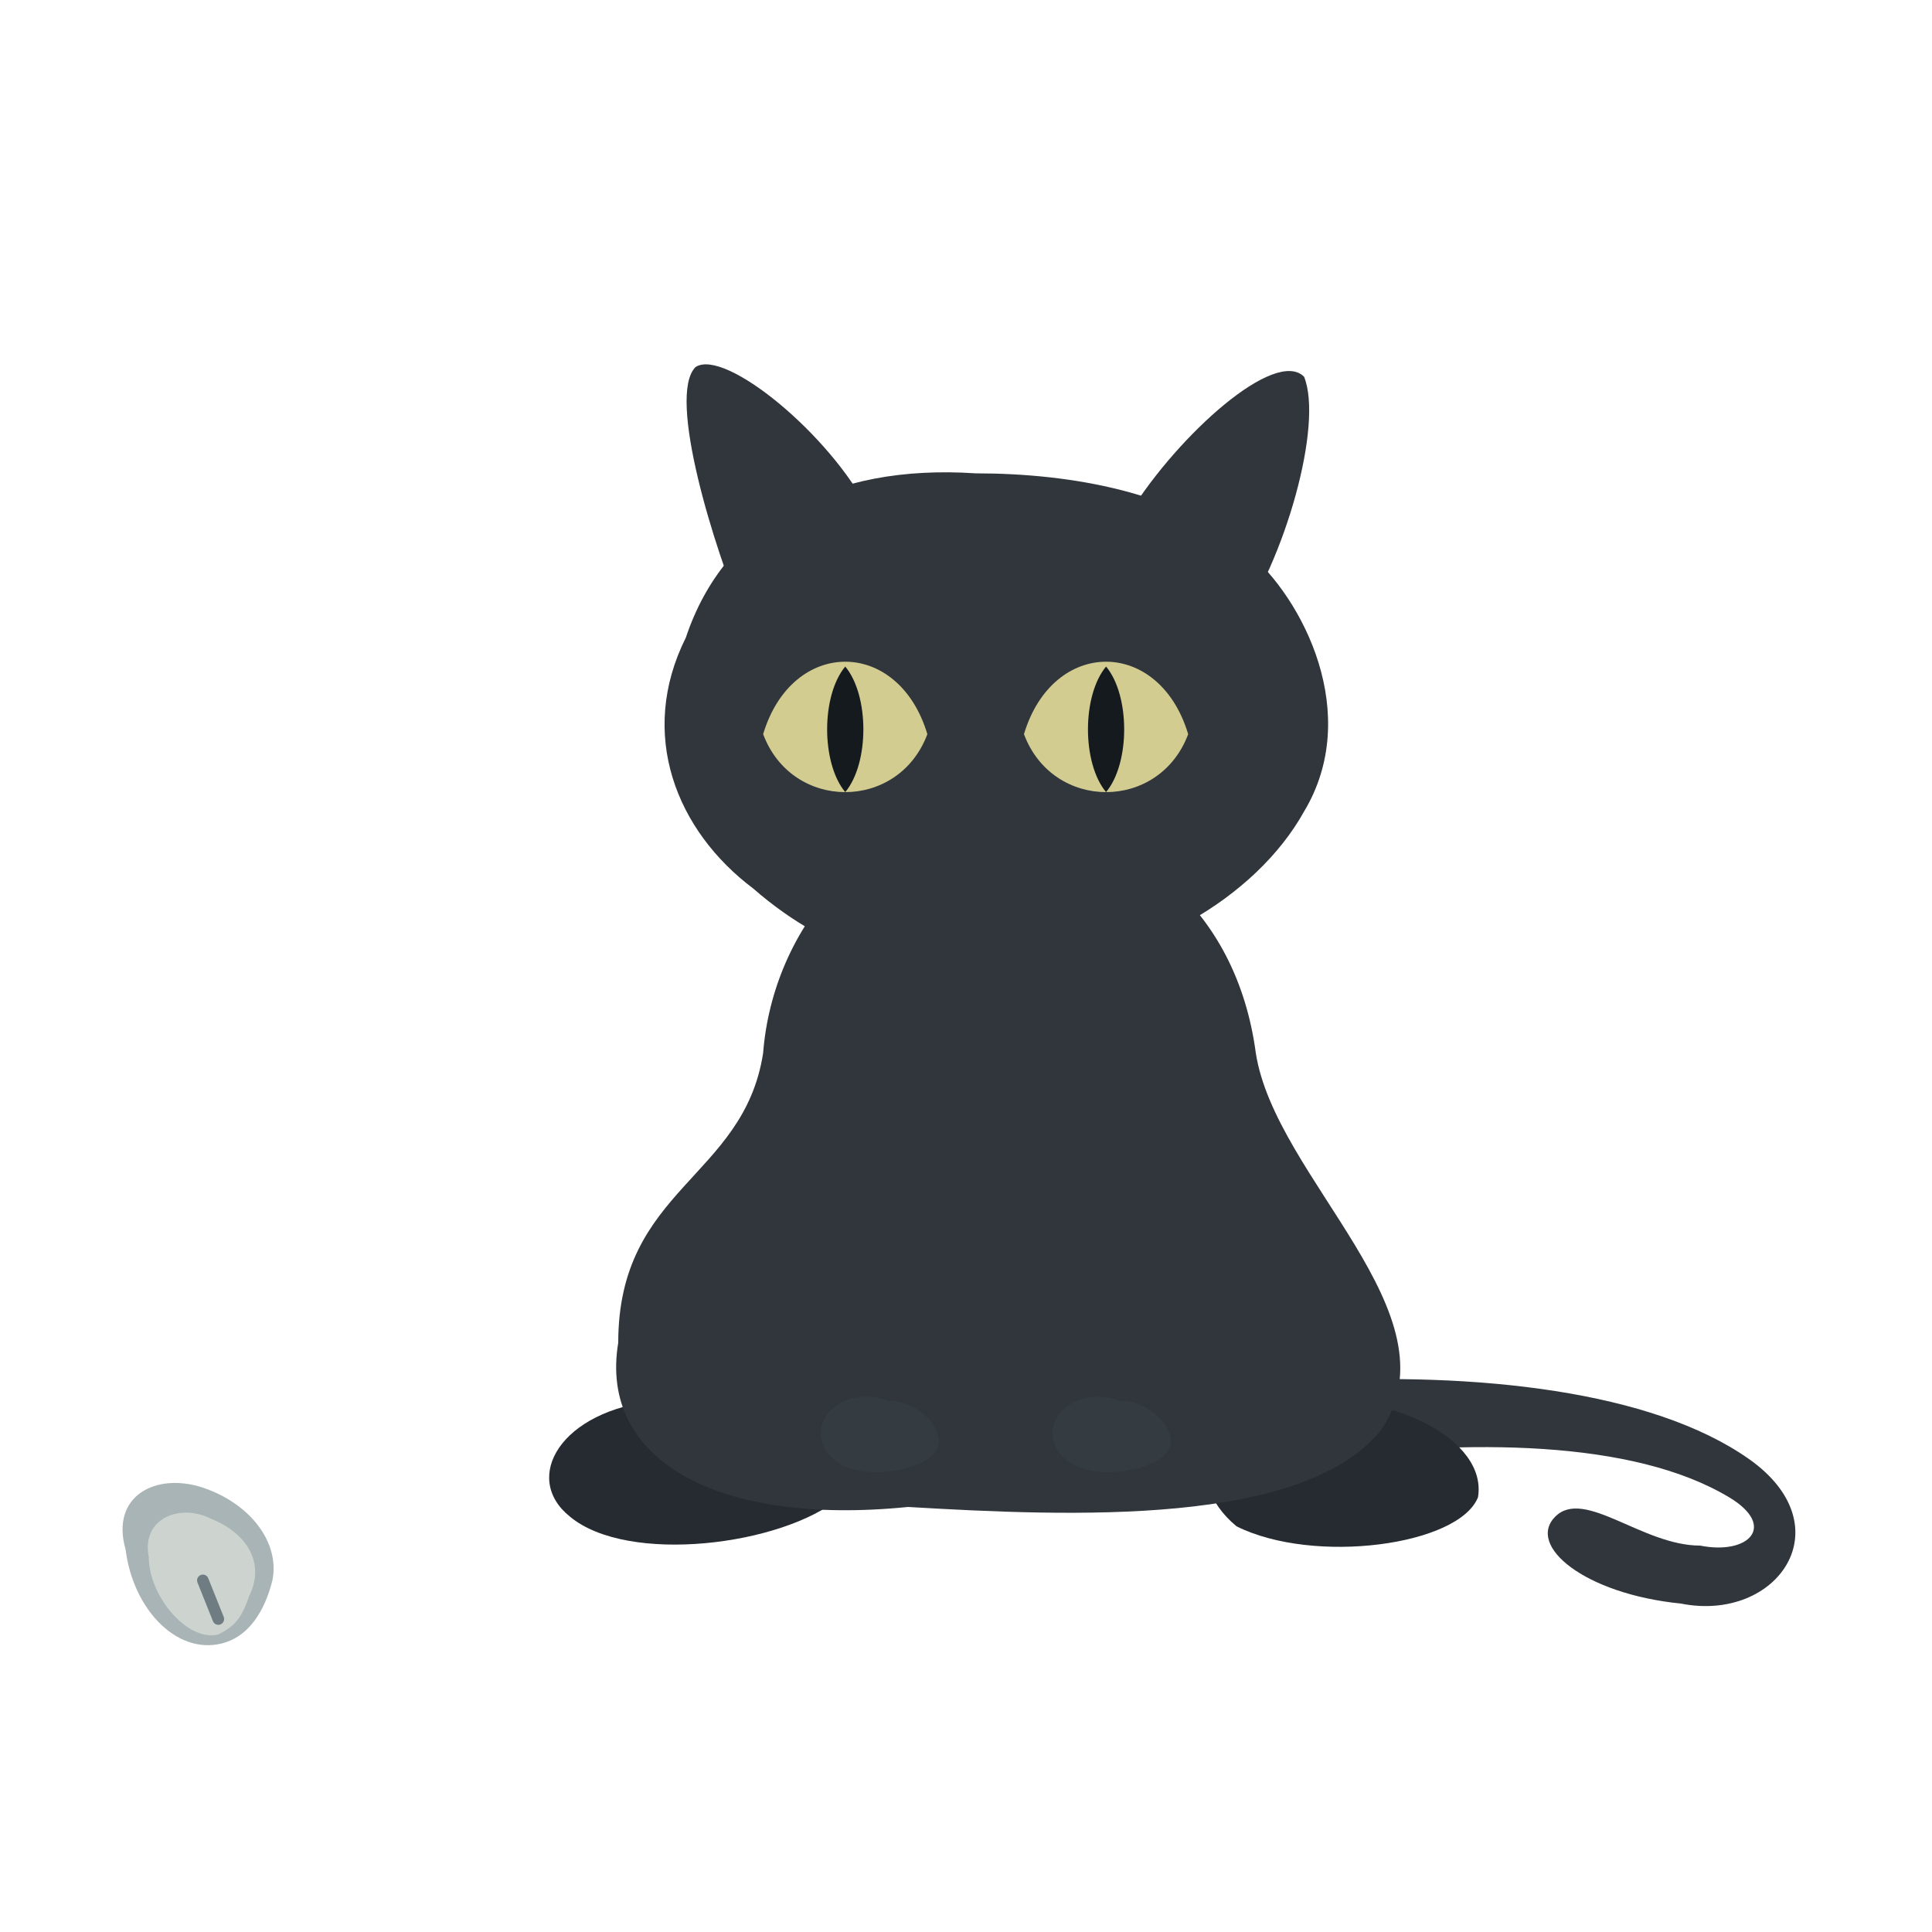
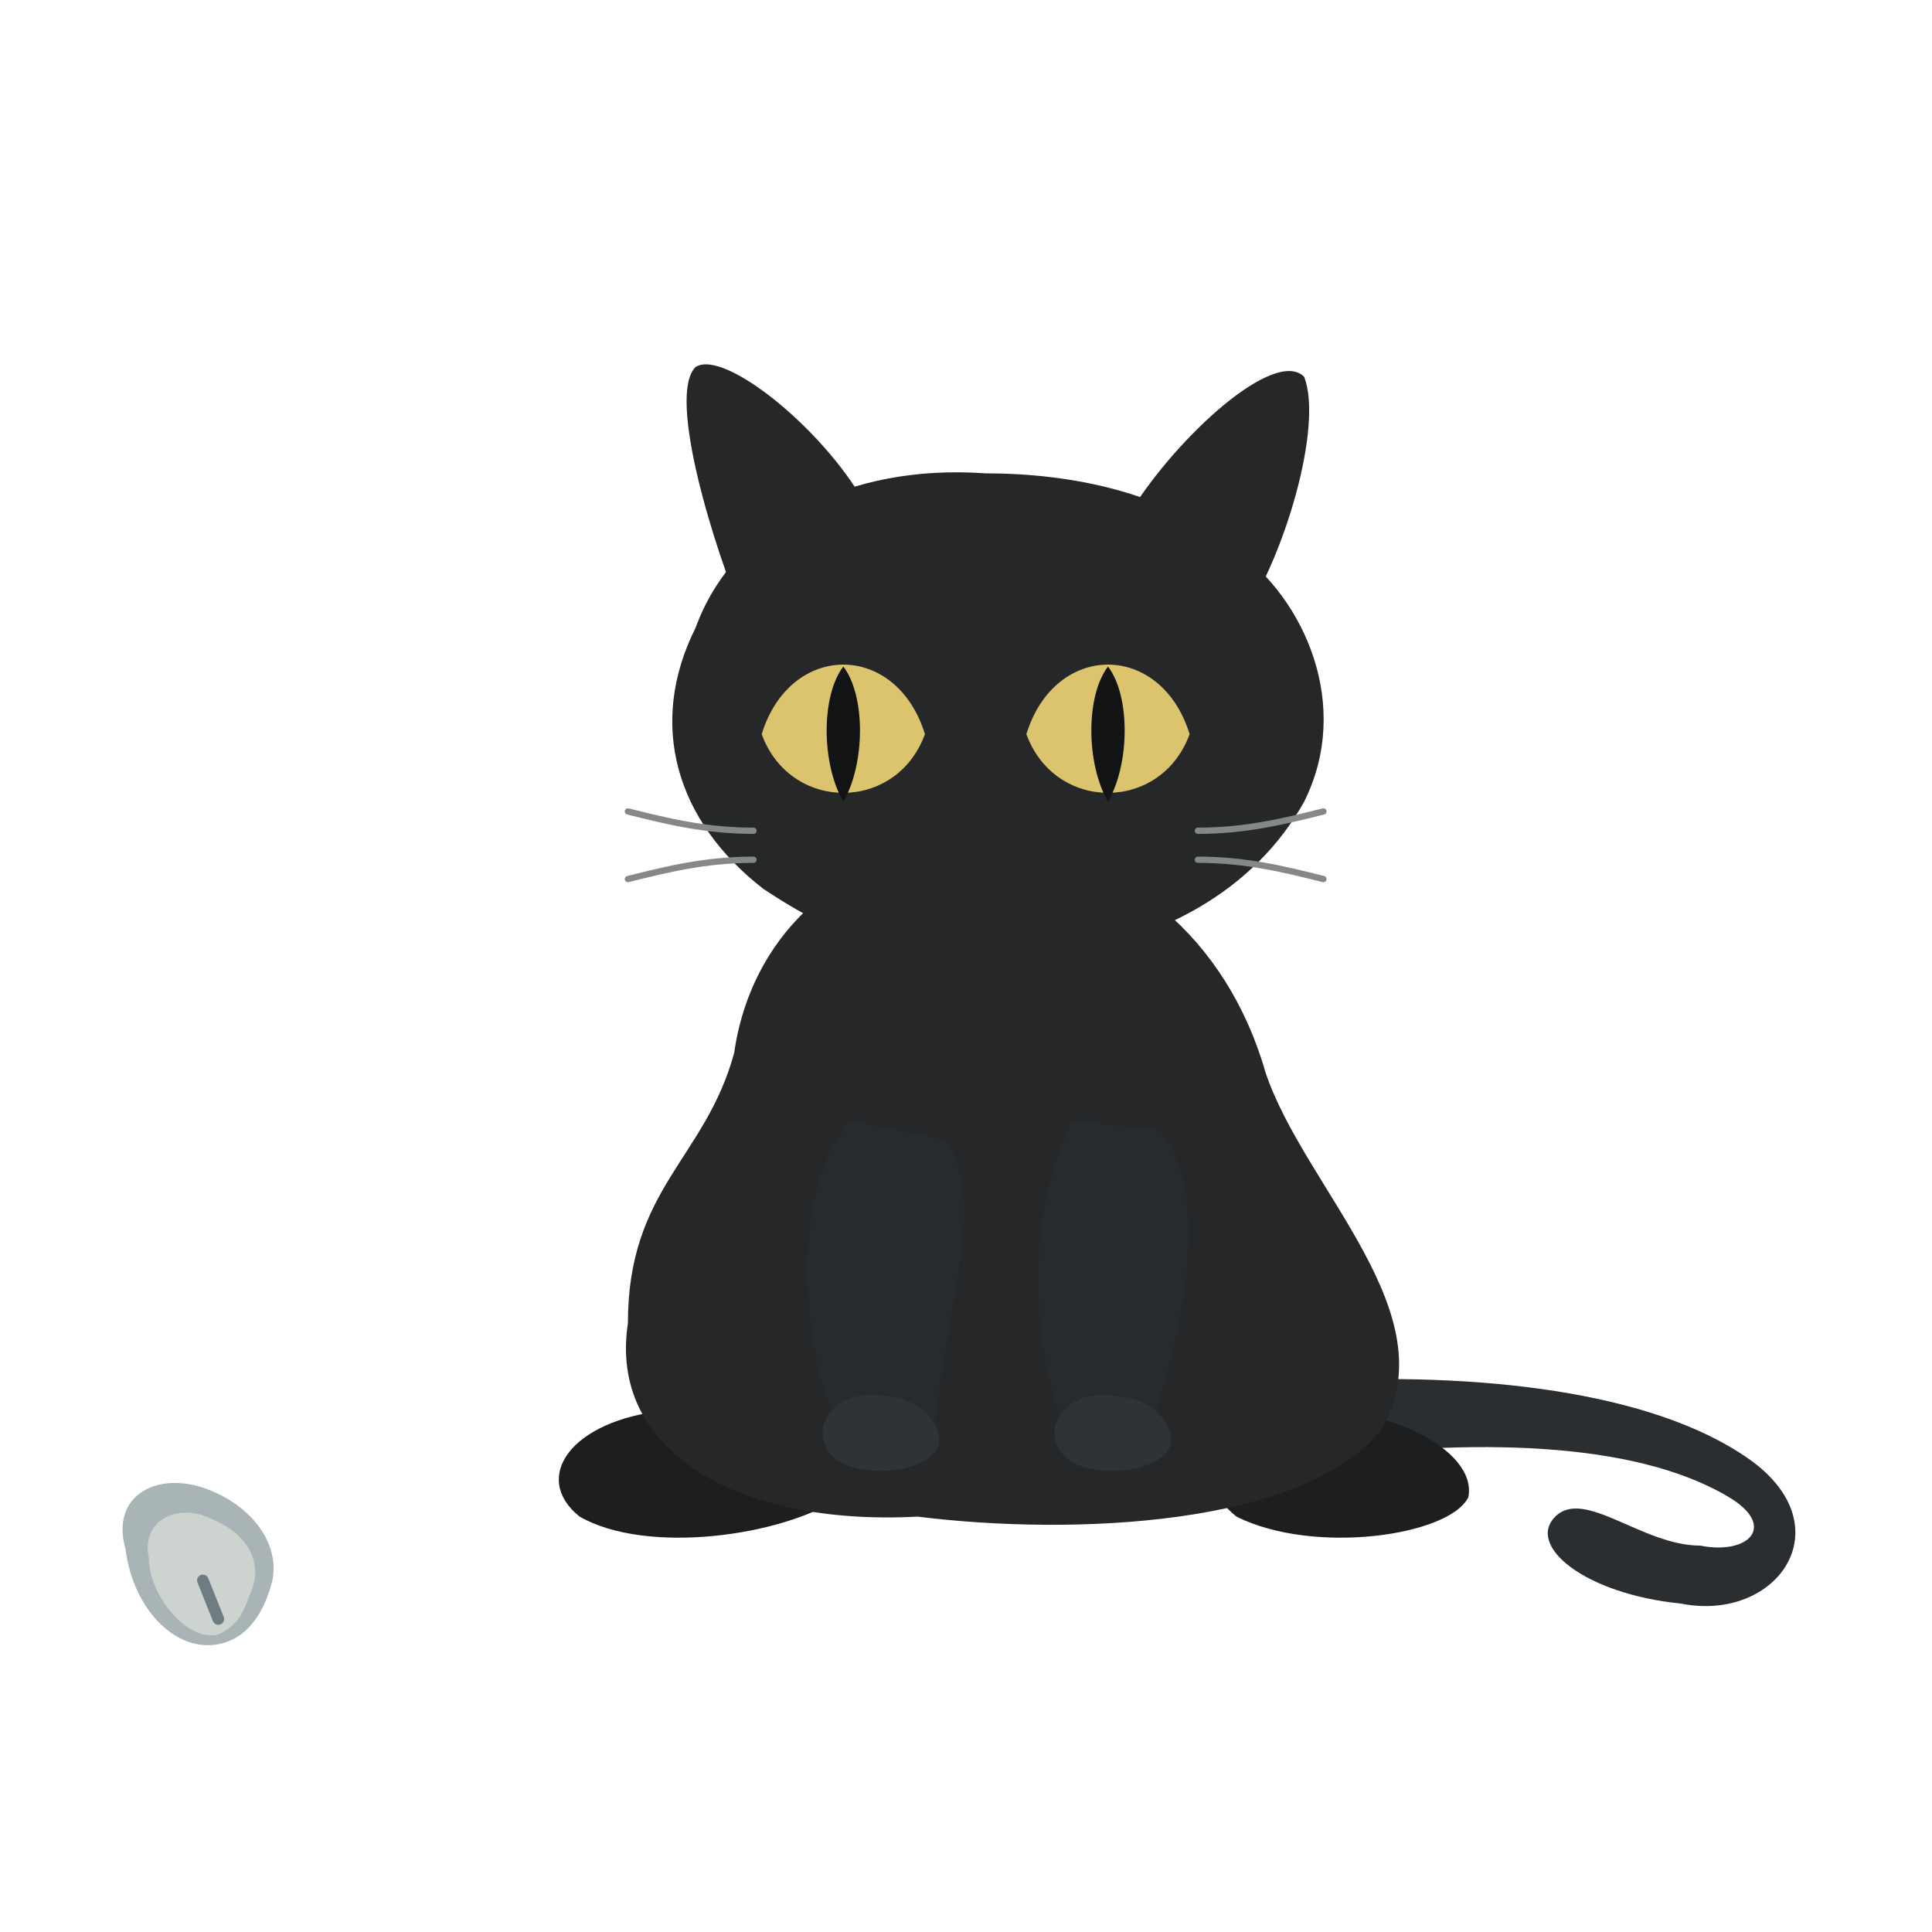
<svg xmlns="http://www.w3.org/2000/svg" width="200" height="200" viewBox="0 0 200 200" fill="none">
  <defs>
    <path id="body-sleep" d="M80 111 C66 105 52 111 46 123 C40 133 40 146 49 151 C62 158 79 158 94 156 C111 158 133 156 141 148 C149 139 140 123 128 116 C114 106 95 108 80 111 Z" />
    <path id="head-sleep" d="M109 112 C96 111 86 117 85 127 C83 136 88 143 97 146 C102 149 108 150 115 148 C123 148 132 143 136 136 C140 132 139 126 134 122 C128 115 119 112 109 112 Z" />
    <path id="tail-sleep" d="M137 145 C151 143 164 145 173 151 C184 157 179 168 169 165 C161 163 157 159 160 157 C163 154 168 160 173 159 C179 159 178 155 173 153 C162 149 151 150 137 152 C132 152 132 147 137 145 Z" />
    <g id="paw">
-       <path d="M-5 -2 C-7 0 -6 3 -3 4 C0 5 5 4 6 2 C7 0 4 -3 1 -3 C-2 -4 -4 -3 -5 -2 Z" fill="#353c41" />
+       <path d="M-4.8 -2 C-6.7 -0.2 -6 2.8 -3 3.8 C0 4.8 4.7 4.2 6 2 C7.1 -0.1 4.2 -3.3 1 -3.4 C-1.8 -3.9 -3.7 -3.3 -4.8 -2 Z" fill="#303336" />
    </g>
+     <path id="neck-shade" d="M82 91 C93 96 110 100 125 91 C123 101 115 109 104 109 C94 108 85 101 82 91 Z" fill="#1C1E20" />
+     <path id="neck-shade-sleep" d="M92 121 C103 119 119 125 124 135 C119 144 109 149 99 145 C89 141 86 129 92 121 Z" fill="#1C1E20" />
+     <path id="chest-volume" d="M87 86 C80 102 78 118 84 135 C88 146 97 153 109 154 C124 154 136 146 135 135 C134 119 124 104 119 89 C110 82 96 81 87 86 Z" fill="#2B2E30" />
+     <path id="chest-volume-sleep" d="M59 114 C48 119 47 137 58 145 C67 153 81 155 98 153 C115 153 131 148 135 137 C140 125 121 112 105 112 C87 107 69 108 59 114 Z" fill="#2B2E30" />
+     <path id="hip-left" d="M77 123 C68 125 63 133 65 142 C66 151 77 155 88 154 C84 149 79 146 78 139 C78 133 80 127 77 123 Z" fill="#2B2E30" />
+     <path id="hip-left-sleep" d="M67 116 C54 116 45 128 47 140 C48 151 60 155 76 154 C68 150 62 146 61 137 C60 129 64 122 67 116 Z" fill="#2B2E30" />
+     <path id="hip-right" d="M126 122 C136 125 144 133 142 144 C141 152 132 157 119 155 C123 149 129 146 129 139 C130 132 126 127 126 122 Z" fill="#1C1E20" />
+     <path id="hip-right-sleep" d="M126 120 C138 125 144 134 139 145 C135 152 123 155 112 153 C120 148 128 144 130 136 C132 130 128 124 126 120 Z" fill="#1C1E20" />
+     <path id="ear-inner-left" d="M77 53 C75 48 73 42 74 42 C77 42 82 47 84 51 C82 50 79 51 77 53 Z" fill="#3D393C" />
+     <path id="ear-inner-right" d="M123 51 C126 47 130 42 132 42 C133 46 131 51 129 55 C127 52 125 51 123 51 Z" fill="#3D393C" />
+     <path id="face-volume" d="M65 48 C86 39 117 43 132 61 C135 73 132 83 118 92 C108 99 93 101 80 94 C63 87 55 65 65 48 Z" fill="#2B2E30" />
+     <path id="closed-eyes" d="M79 77 C83 79 92 79 96 77 M106 77 C110 79 119 79 123 77" stroke="#858888" />
  </defs>
-   <path id="tail" d="M135 143 C153 142 171 144 181 151 C191 158 184 168 174 166 C164 165 158 160 161 157 C164 154 170 160 176 160 C181 161 184 158 179 155 C169 149 152 149 136 151 C131 150 130 145 135 143 Z" fill="#30363b" />
-   <g id="hind-feet" fill="#252b30">
-     <path d="M68 145 C58 146 54 153 59 157 C65 162 81 160 87 155 C90 150 79 144 68 145 Z" />
-     <path d="M134 145 C125 146 122 153 128 158 C136 162 151 160 153 155 C154 149 144 144 134 145 Z" />
+   <path id="tail" d="M135 143 C153 142 171 144 181 151 C191 158 184 168 174 166 C164 165 158 160 161 157 C164 154 170 160 176 160 C181 161 184 158 179 155 C169 149 152 149 136 151 C131 150 130 145 135 143 Z" fill="#2B2E30" />
+   <g id="hind-feet" fill="#1C1E20">
+     <path d="M69 146 C59 147 55 153 60 157 C67 161 81 159 87 155 C89 150 80 145 69 146 Z" />
+     <path d="M133 146 C125 147 123 153 128 157 C136 161 150 159 152 155 C153 150 143 145 133 146 Z" />
  </g>
-   <path id="body" d="M103 85 C90 84 80 96 79 109 C77 122 64 123 64 139 C62 151 74 158 94 156 C111 157 135 158 143 148 C151 136 132 122 130 109 C128 94 117 85 103 85 Z" fill="#30363b" />
+   <path id="body" d="M104 88 C90 86 78 95 76 109 C73 120 65 123 65 137 C63 150 76 158 95 157 C111 159 135 158 143 148 C150 136 135 123 131 111 C127 97 116 88 104 88 Z" fill="#252729" />
  <g id="ear-left">
-     <path d="M77 64 C74 57 69 41 72 38 C75 36 86 45 90 53 C89 58 83 62 77 64 Z" fill="#30363b" />
+     <path d="M77 64 C74 57 69 41 72 38 C75 36 86 45 90 53 C89 58 83 62 77 64 Z" fill="#252729" />
  </g>
  <g id="ear-right">
-     <path d="M117 53 C122 45 132 36 135 39 C137 44 133 58 128 65 C123 61 120 57 117 53 Z" fill="#30363b" />
+     <path d="M117 53 C122 45 132 36 135 39 C137 44 133 58 128 65 C123 61 120 57 117 53 Z" fill="#252729" />
  </g>
-   <path id="head-shape" d="M101 49 C86 48 75 54 71 66 C66 76 70 86 78 92 C86 99 96 102 106 100 C118 100 130 93 135 84 C141 74 135 62 129 57 C122 51 111 49 101 49 Z" fill="#30363b" />
-   <g id="eyes" fill="#d2cc91">
-     <path d="M79 76 C82 66 93 66 96 76 C93 84 82 84 79 76 Z" />
-     <path d="M106 76 C109 66 120 66 123 76 C120 84 109 84 106 76 Z" />
+   <path id="head-shape" d="M102 49 C88 48 76 54 72 65 C67 75 70 85 79 92 C88 98 97 101 107 99 C120 98 130 92 135 83 C140 73 135 62 128 57 C121 51 111 49 102 49 Z" fill="#252729" />
+   <g id="eyes" fill="#DCC36E">
+     <path d="M78.85 76 C81.81 66.4 92.79 66.4 95.75 76 C92.79 84.1 81.81 84.1 78.85 76 Z" />
+     <path d="M106.25 76 C109.21 66.4 120.19 66.4 123.15 76 C120.19 84.1 109.21 84.1 106.25 76 Z" />
  </g>
-   <g id="pupils" fill="#151a1e">
-     <path d="M87.5 69 C85 72 85 79 87.5 82 C90 79 90 72 87.5 69 Z M114.5 69 C112 72 112 79 114.5 82 C117 79 117 72 114.5 69 Z" />
+   <g id="pupils" fill="#111314">
+     <path d="M87.3 69 C85 72 85 79 87.3 83 C89.6 79 89.6 72 87.3 69 Z M114.7 69 C112.4 72 112.4 79 114.7 83 C117 79 117 72 114.7 69 Z" />
  </g>
-   <g id="front-legs" fill="#30363b">
+   <g id="front-legs" fill="#282B2D">
    <path d="M88 116 C82 123 83 138 86 146 C88 152 96 152 97 146 C98 136 102 124 98 118 Z" />
    <path d="M111 116 C106 126 107 140 110 147 C112 152 119 151 120 145 C123 135 125 123 120 117 Z" />
  </g>
  <use href="#paw" x="91" y="148" />
  <use href="#paw" x="115" y="148" />
+   <path id="whiskers" d="M78 86 C73 86 69 85 65 84 M78 89 C73 89 69 90 65 91 M124 86 C129 86 133 85 137 84 M124 89 C129 89 133 90 137 91" stroke="#858888" stroke-width="0.65" stroke-linecap="round" />
  <g id="mouse">
    <path d="M23.4 170 C18.6 171.6 13.8 166.8 13 160.4 C11.4 154.8 16.2 152.4 21 154 C25.8 155.6 29 159.6 28.2 163.6 C27.4 166.8 25.8 169.2 23.4 170 Z" fill="#a9b4b6" />
    <path d="M22.6 169.2 C19.4 170 15.4 165.2 15.4 161.2 C14.6 157.2 18.6 155.6 21.8 157.2 C25.8 158.8 27.4 162 25.8 165.2 C25 167.6 24.2 168.4 22.6 169.2 Z" fill="#cdd3cf" />
    <path d="M22.6 167.6 L21 163.6" stroke="#6f7d83" stroke-width="1.2" stroke-linecap="round" />
  </g>
</svg>
